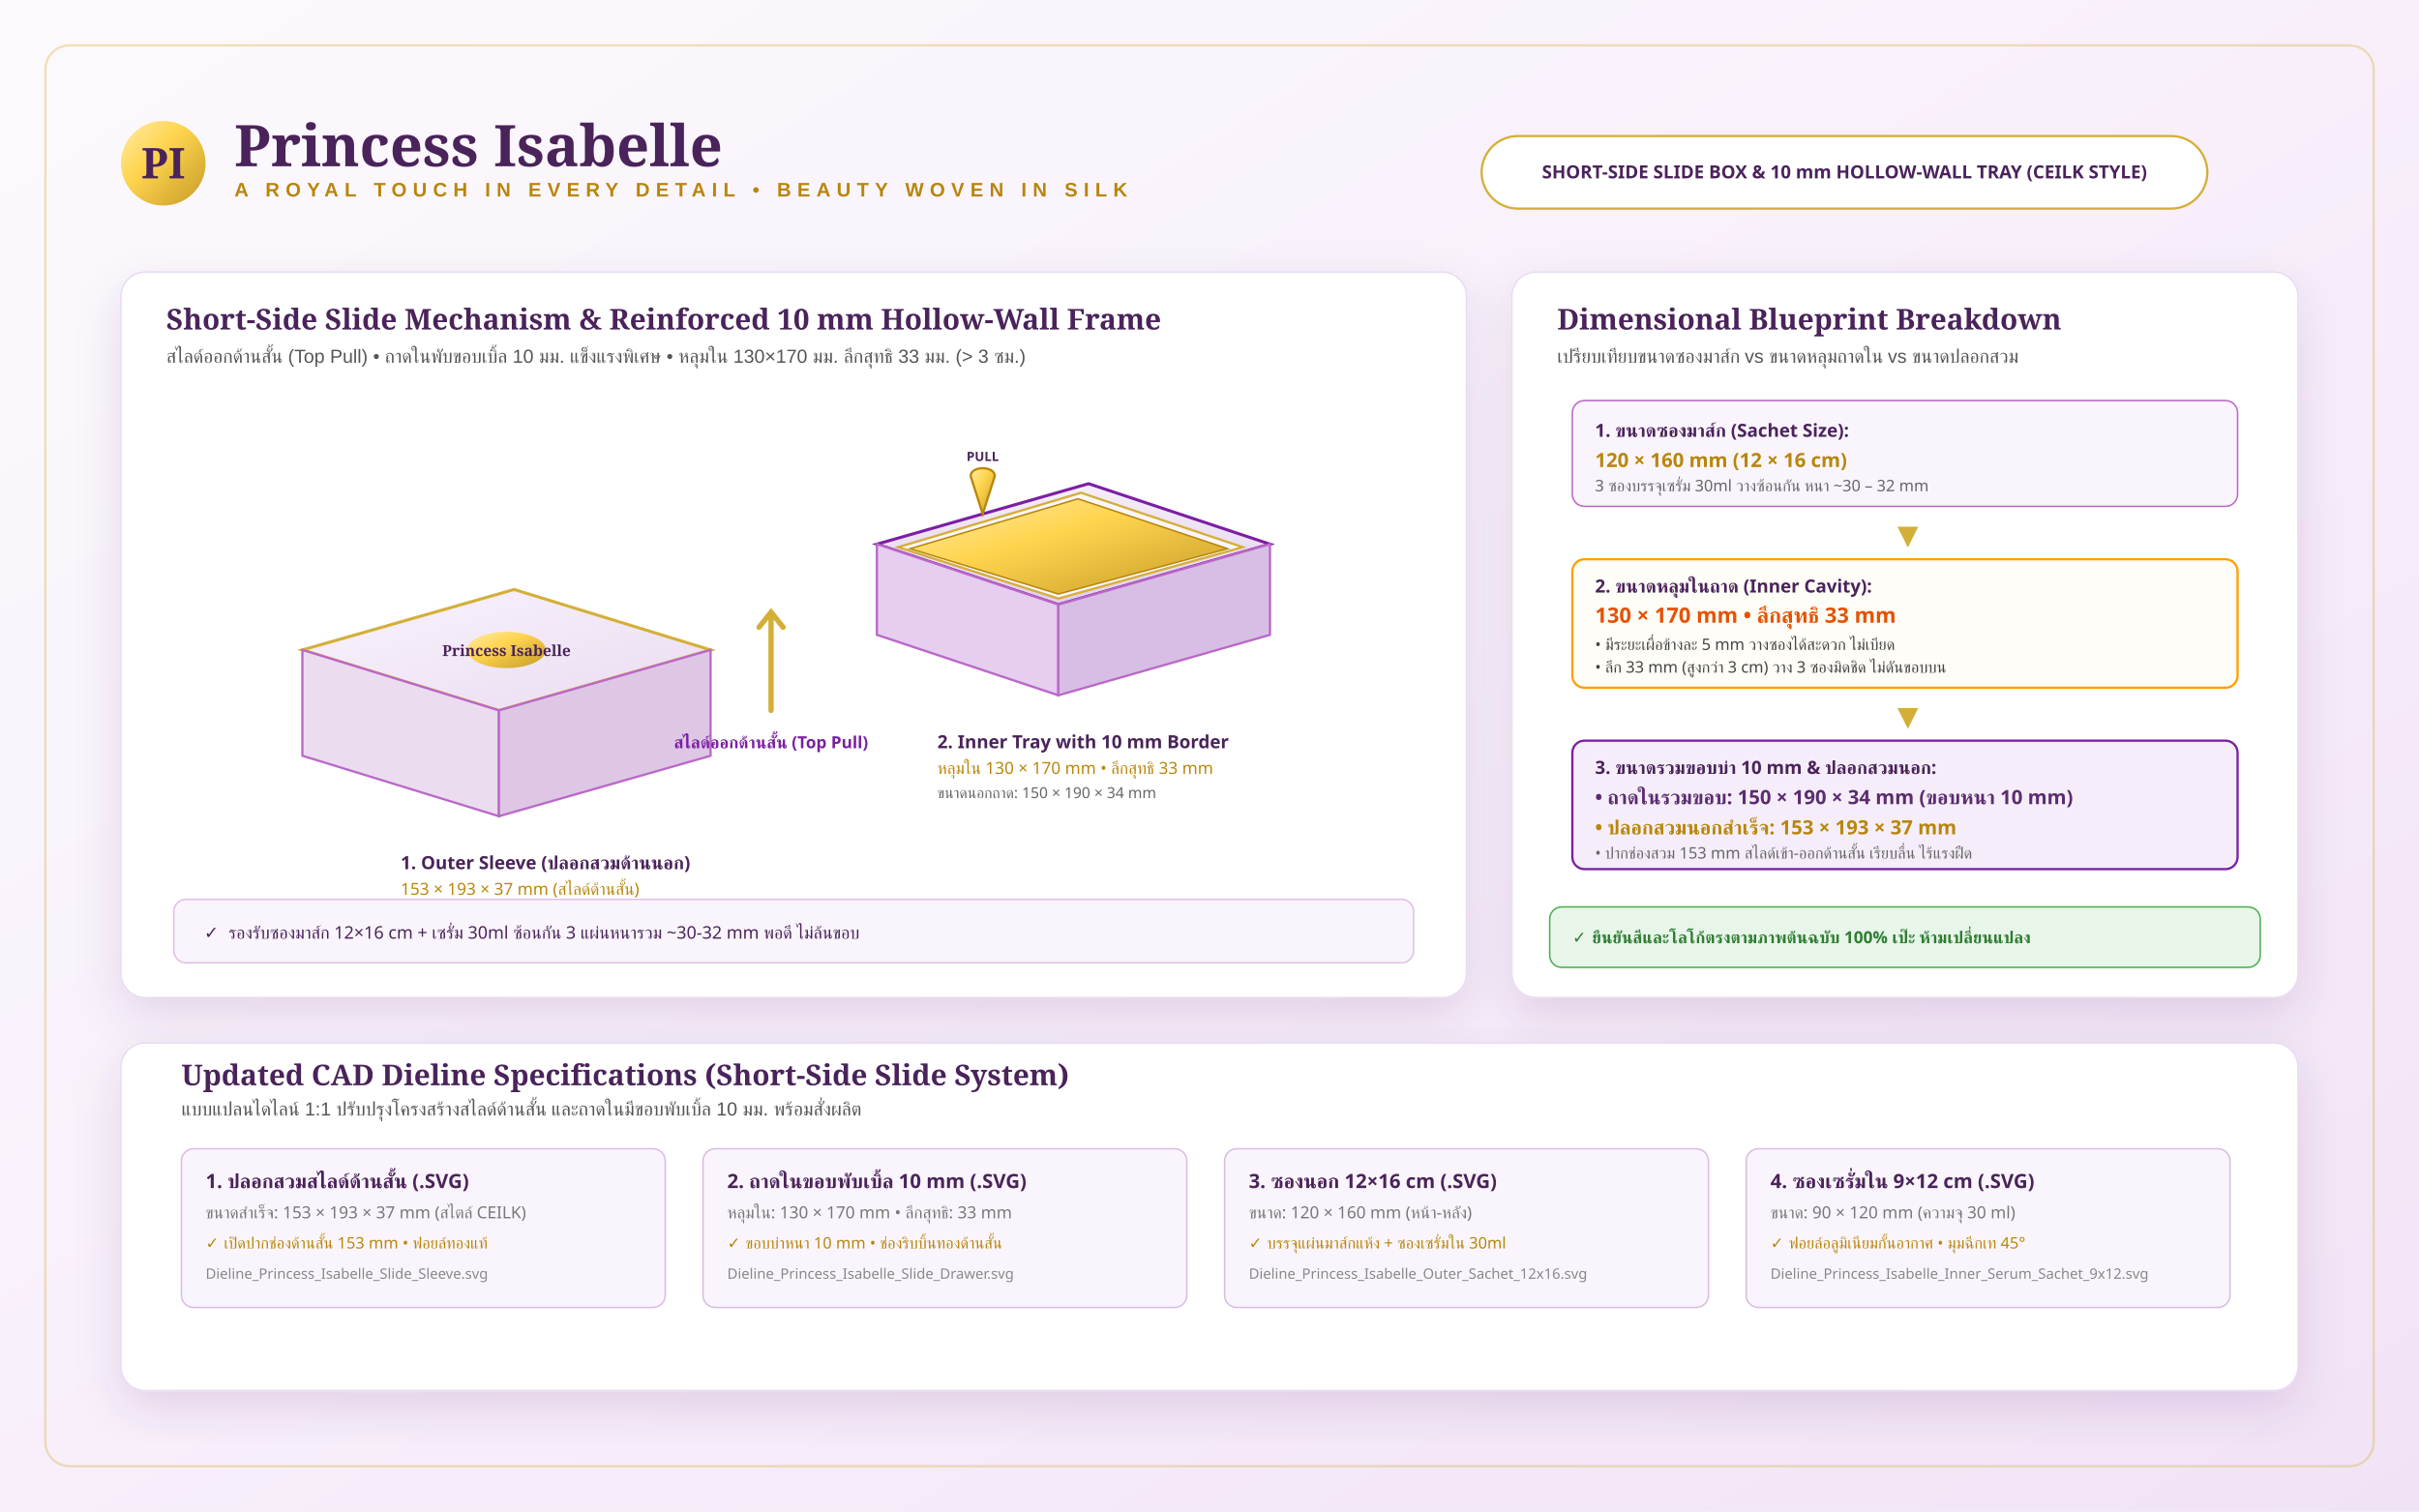
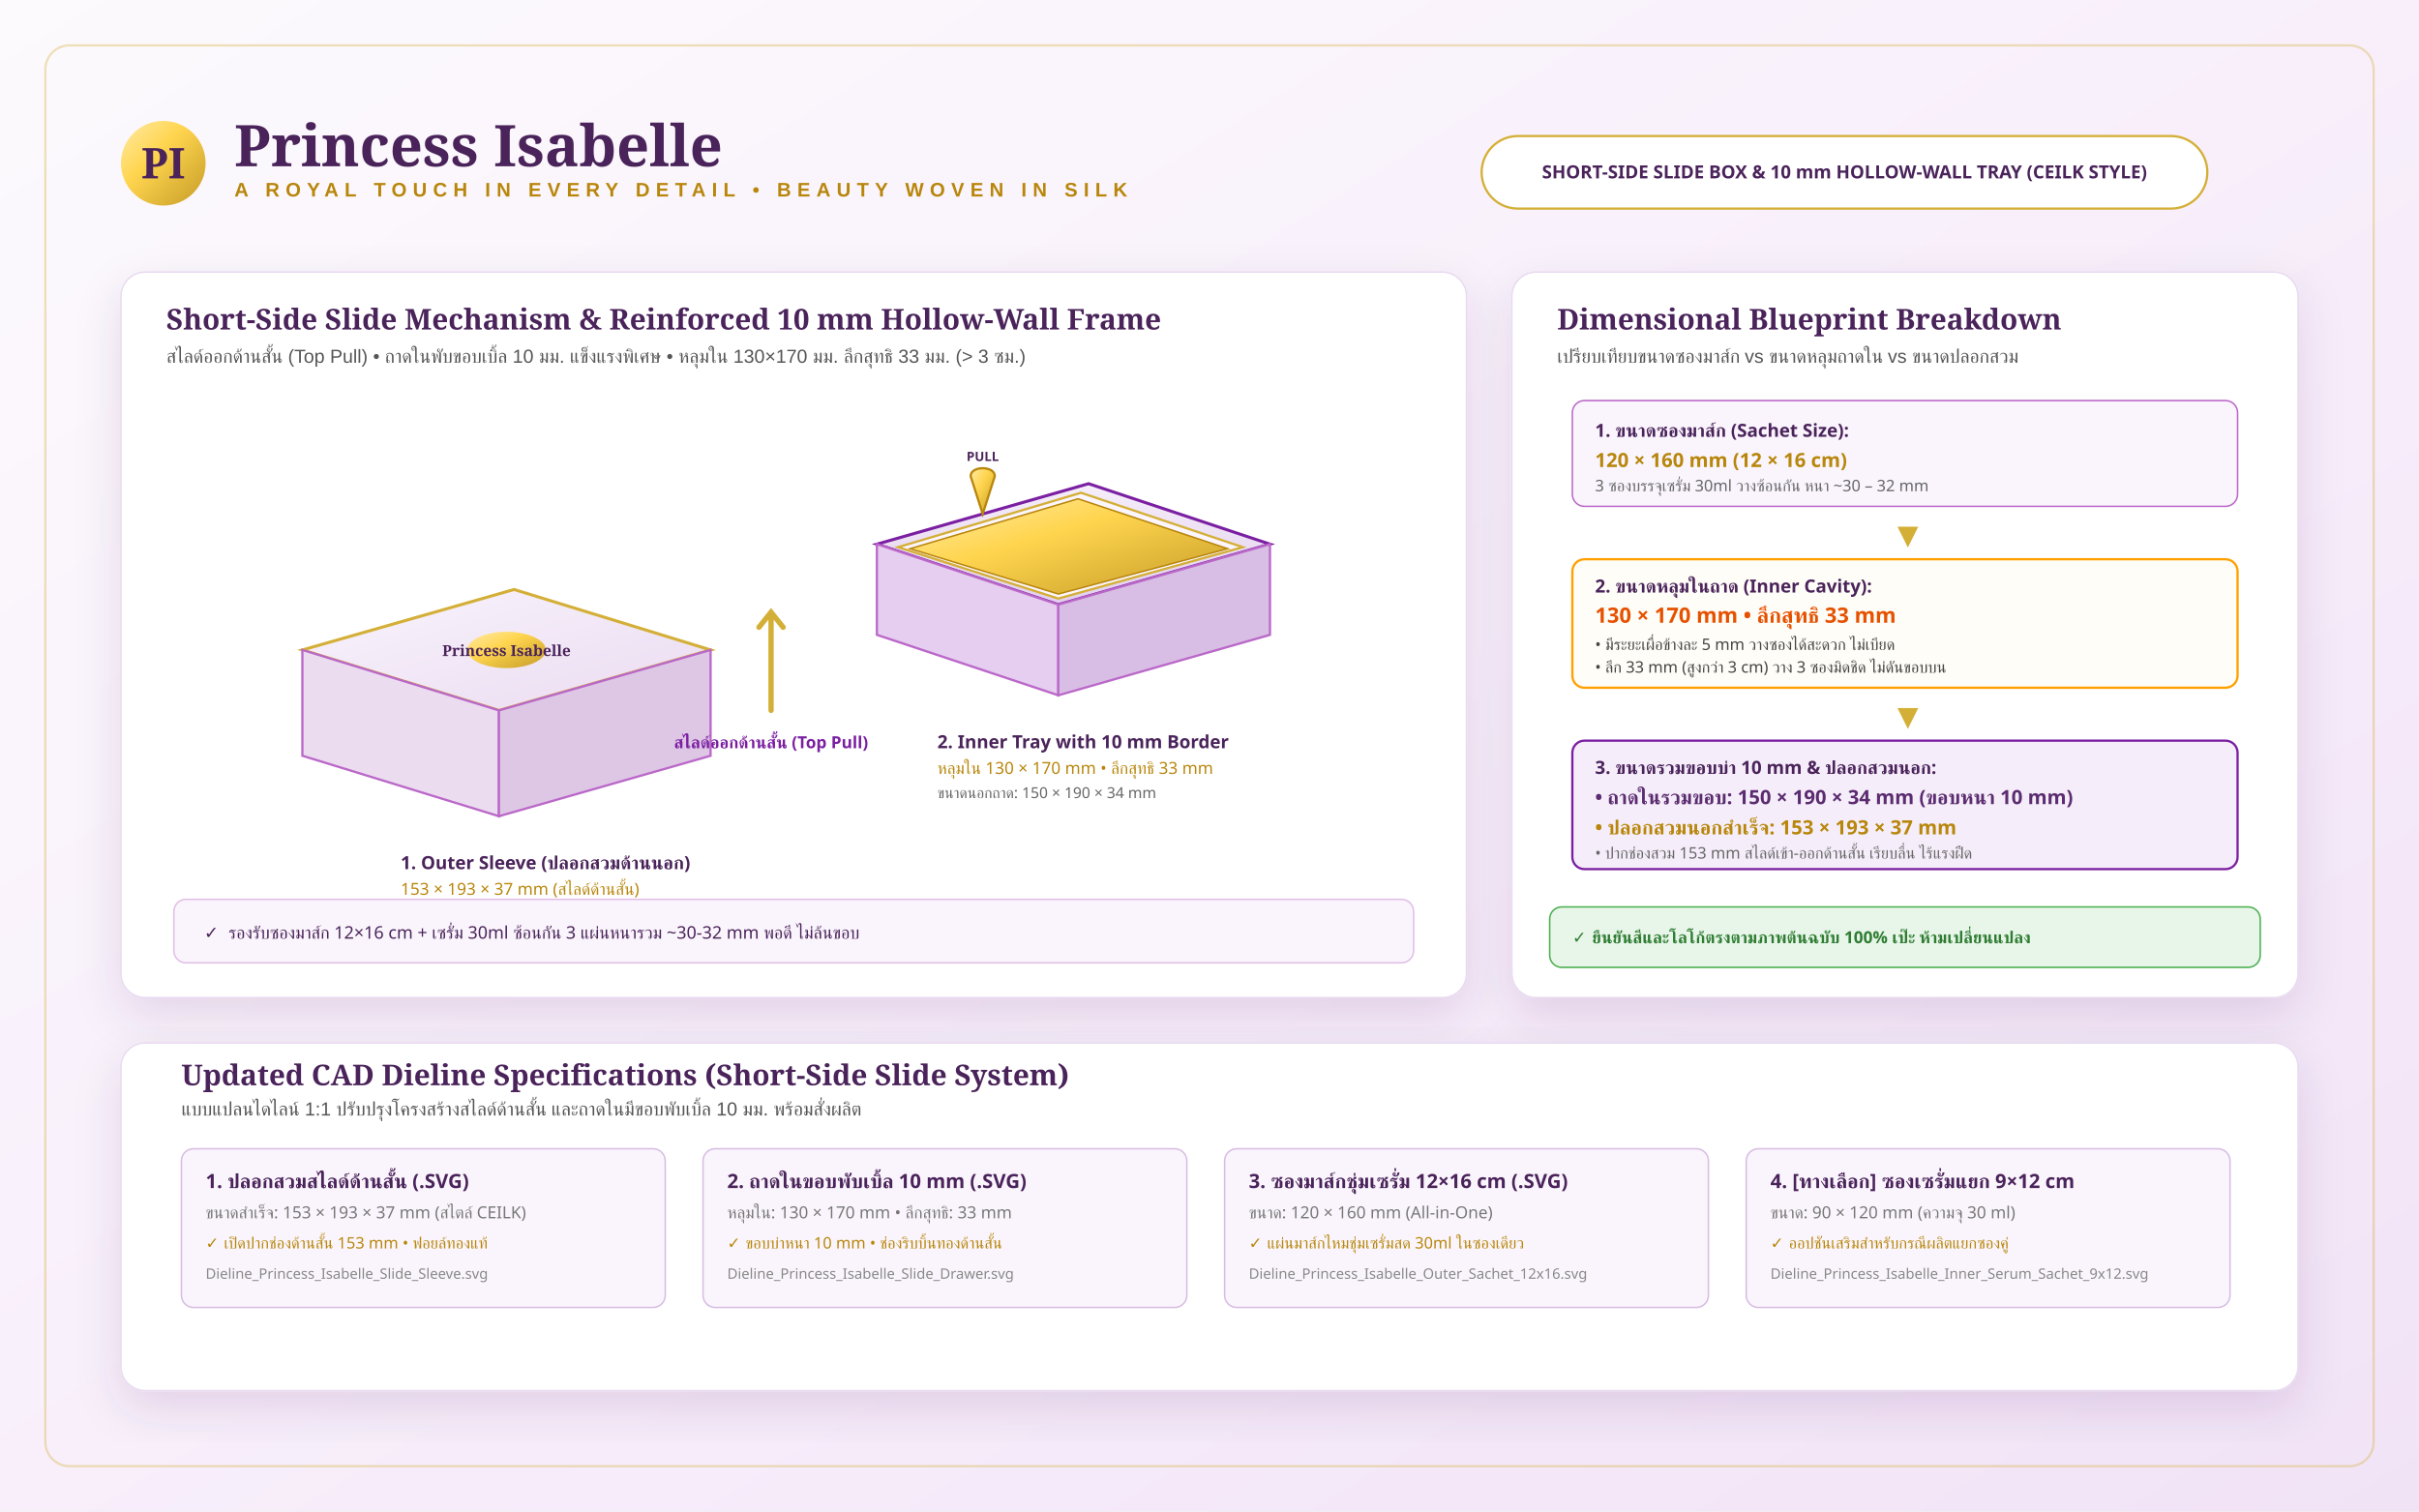
<svg xmlns="http://www.w3.org/2000/svg" viewBox="0 0 1600 1000" width="100%" height="100%">
  <defs>
    <style>
      .bg-grad { fill: url(#boardBg); }
      .brand-title { font-family: 'Playfair Display', Georgia, serif; font-size: 38px; font-weight: bold; fill: #4A235A; }
      .brand-sub { font-family: 'Segoe UI', Arial, sans-serif; font-size: 13px; letter-spacing: 4px; fill: #B8860B; font-weight: bold; }
      .card-title { font-family: 'Playfair Display', Georgia, serif; font-size: 19px; font-weight: bold; fill: #4A235A; }
      .card-desc { font-family: 'Segoe UI', Arial, sans-serif; font-size: 12.5px; fill: #555555; line-height: 1.5; }
      .dim-tag { font-family: 'Segoe UI', Arial, sans-serif; font-size: 11px; font-weight: bold; fill: #B8860B; }
    </style>
    <linearGradient id="boardBg" x1="0%" y1="0%" x2="100%" y2="100%">
      <stop offset="0%" stop-color="#FCFAFD" />
      <stop offset="50%" stop-color="#F8EFFB" />
      <stop offset="100%" stop-color="#F1E3F6" />
    </linearGradient>
    <linearGradient id="goldLuxury" x1="0%" y1="0%" x2="100%" y2="100%">
      <stop offset="0%" stop-color="#FFEAA7" />
      <stop offset="40%" stop-color="#FFD54F" />
      <stop offset="100%" stop-color="#C59B27" />
    </linearGradient>
    <linearGradient id="sleeveGrad" x1="0%" y1="0%" x2="100%" y2="100%">
      <stop offset="0%" stop-color="#FAF4FD" />
      <stop offset="100%" stop-color="#E9DBF0" />
    </linearGradient>
    <linearGradient id="trayGrad" x1="0%" y1="0%" x2="0%" y2="100%">
      <stop offset="0%" stop-color="#F5EEFA" />
      <stop offset="100%" stop-color="#E2CFEC" />
    </linearGradient>
    <filter id="dropShadow" x="-10%" y="-10%" width="125%" height="125%">
      <feDropShadow dx="0" dy="12" stdDeviation="15" flood-color="#4A235A" flood-opacity="0.12" />
    </filter>
  </defs>
  <rect width="100%" height="100%" class="bg-grad" />
  <rect x="30" y="30" width="1540" height="940" rx="16" fill="none" stroke="#D4AF37" stroke-width="1.5" stroke-opacity="0.35" />
  <g transform="translate(80, 80)">
    <circle cx="28" cy="28" r="28" fill="url(#goldLuxury)" />
    <text font-family="'Playfair Display', Georgia, serif" font-size="28px" font-weight="bold" fill="#4A235A" text-anchor="middle" x="28" y="38">PI</text>
    <g transform="translate(75, 10)">
      <text class="brand-title" x="0" y="20">Princess Isabelle</text>
      <text class="brand-sub" x="0" y="40">A ROYAL TOUCH IN EVERY DETAIL • BEAUTY WOVEN IN SILK</text>
    </g>
    <g transform="translate(900, 10)">
      <rect width="480" height="48" rx="24" fill="#FFFFFF" stroke="#D4AF37" stroke-width="1.5" />
      <text font-family="'Segoe UI', sans-serif" font-size="12px" font-weight="bold" fill="#4A235A" text-anchor="middle" x="240" y="28">
        SHORT-SIDE SLIDE BOX &amp; 10 mm HOLLOW-WALL TRAY (CEILK STYLE)
      </text>
    </g>
  </g>
  <g transform="translate(80, 180)">
    <rect width="890" height="480" rx="16" fill="#FFFFFF" filter="url(#dropShadow)" stroke="#E8DAF0" stroke-width="1" />
    <g transform="translate(30, 38)">
      <text class="card-title" x="0" y="0">Short-Side Slide Mechanism &amp; Reinforced 10 mm Hollow-Wall Frame</text>
      <text class="card-desc" x="0" y="22">สไลด์ออกด้านสั้น (Top Pull) • ถาดในพับขอบเบิ้ล 10 มม. แข็งแรงพิเศษ • หลุมใน 130×170 มม. ลึกสุทธิ 33 มม. (&gt; 3 ซม.)</text>
    </g>
    <g transform="translate(80, 100)">
      <g transform="translate(40, 100)">
        <polygon points="0,50 140,10 270,50 130,90" fill="url(#sleeveGrad)" stroke="#D4AF37" stroke-width="2" />
        <polygon points="0,50 130,90 130,160 0,120" fill="#EBDCF0" stroke="#BA68C8" stroke-width="1.5" />
        <polygon points="130,90 270,50 270,120 130,160" fill="#DEC7E5" stroke="#BA68C8" stroke-width="1.5" />
        <ellipse cx="135" cy="50" rx="26" ry="12" fill="url(#goldLuxury)" />
        <text font-family="'Playfair Display', serif" font-size="10px" font-weight="bold" fill="#4A235A" text-anchor="middle" x="135" y="54">Princess Isabelle</text>
        <text font-family="'Segoe UI', sans-serif" font-size="12px" font-weight="bold" fill="#4A235A" x="65" y="195">1. Outer Sleeve (ปลอกสวมด้านนอก)</text>
        <text font-family="'Segoe UI', sans-serif" font-size="11px" fill="#B8860B" x="65" y="212">153 × 193 × 37 mm (สไลด์ด้านสั้น)</text>
        <text font-family="'Segoe UI', sans-serif" font-size="10px" fill="#666" x="65" y="228">ช่องสวม 151×35 มม. สไตล์ CEILK</text>
      </g>
      <g transform="translate(350, 150)">
        <path d="M 0,40 L 0,-25 M -8,-15 L 0,-25 L 8,-15" fill="none" stroke="#D4AF37" stroke-width="3.5" stroke-linecap="round" />
        <text font-family="'Segoe UI', sans-serif" font-size="11px" font-weight="bold" fill="#7B1FA2" text-anchor="middle" x="0" y="65">สไลด์ออกด้านสั้น (Top Pull)</text>
      </g>
      <g transform="translate(420, 30)">
        <polygon points="0,50 140,10 260,50 120,90" fill="url(#trayGrad)" stroke="#7B1FA2" stroke-width="2" />
        <polygon points="0,50 120,90 120,150 0,110" fill="#E6CEF0" stroke="#BA68C8" stroke-width="1.5" />
        <polygon points="120,90 260,50 260,110 120,150" fill="#D8BEE4" stroke="#BA68C8" stroke-width="1.5" />
        <polygon points="14,52 135,16 242,52 120,86" fill="#FBF5FD" stroke="#D4AF37" stroke-width="1.5" />
        <polygon points="22,53 133,20 232,53 120,83" fill="url(#goldLuxury)" stroke="#B8860B" stroke-width="1" />
        <g transform="translate(70, 30)">
          <path d="M 0,0 L -8,-25 C -8,-32 8,-32 8,-25 L 0,0 Z" fill="url(#goldLuxury)" stroke="#B8860B" stroke-width="1.5" />
          <text font-family="'Segoe UI', sans-serif" font-size="8.5px" font-weight="bold" fill="#4A235A" text-anchor="middle" x="0" y="-35">PULL</text>
        </g>
        <text font-family="'Segoe UI', sans-serif" font-size="12px" font-weight="bold" fill="#4A235A" x="40" y="185">2. Inner Tray with 10 mm Border</text>
        <text font-family="'Segoe UI', sans-serif" font-size="11px" fill="#B8860B" x="40" y="202">หลุมใน 130 × 170 mm • ลึกสุทธิ 33 mm</text>
        <text font-family="'Segoe UI', sans-serif" font-size="10px" fill="#666" x="40" y="218">ขนาดนอกถาด: 150 × 190 × 34 mm</text>
      </g>
    </g>
    <g transform="translate(35, 415)">
      <rect width="820" height="42" rx="8" fill="#FAF5FC" stroke="#E1BEE7" stroke-width="1" />
      <text font-family="'Segoe UI', sans-serif" font-size="11.5px" fill="#4A235A" x="20" y="26">
        ✓ <strong>ความลึกสุทธิ 33 mm (สูงกว่า 3 cm):</strong> รองรับซองมาส์ก 12×16 cm + เซรั่ม 30ml ซ้อนกัน 3 แผ่นหนารวม ~30-32 mm พอดี ไม่ล้นขอบ
      </text>
    </g>
  </g>
  <g transform="translate(1000, 180)">
    <rect width="520" height="480" rx="16" fill="#FFFFFF" filter="url(#dropShadow)" stroke="#E8DAF0" stroke-width="1" />
    <g transform="translate(30, 38)">
      <text class="card-title" x="0" y="0">Dimensional Blueprint Breakdown</text>
      <text class="card-desc" x="0" y="22">เปรียบเทียบขนาดซองมาส์ก vs ขนาดหลุมถาดใน vs ขนาดปลอกสวม</text>
    </g>
    <g transform="translate(40, 85)">
      <g transform="translate(0, 0)">
        <rect width="440" height="70" rx="8" fill="#FAF5FD" stroke="#BA68C8" stroke-width="1" />
        <text font-family="'Segoe UI', sans-serif" font-size="12px" font-weight="bold" fill="#4A235A" x="15" y="24">1. ขนาดซองมาส์ก (Sachet Size):</text>
        <text font-family="'Segoe UI', sans-serif" font-size="13px" font-weight="bold" fill="#B8860B" x="15" y="44">120 × 160 mm (12 × 16 cm)</text>
        <text font-family="'Segoe UI', sans-serif" font-size="10.5px" fill="#666" x="15" y="60">3 ซองบรรจุเซรั่ม 30ml วางซ้อนกัน หนา ~30 – 32 mm</text>
      </g>
      <text font-family="'Segoe UI', sans-serif" font-size="18px" font-weight="bold" fill="#D4AF37" x="215" y="95">▼</text>
      <g transform="translate(0, 105)">
        <rect width="440" height="85" rx="8" fill="#FFFDF7" stroke="#FFA000" stroke-width="1.5" />
        <text font-family="'Segoe UI', sans-serif" font-size="12px" font-weight="bold" fill="#4A235A" x="15" y="22">2. ขนาดหลุมในถาด (Inner Cavity):</text>
        <text font-family="'Segoe UI', sans-serif" font-size="14px" font-weight="bold" fill="#E65100" x="15" y="42">130 × 170 mm • ลึกสุทธิ 33 mm</text>
        <text font-family="'Segoe UI', sans-serif" font-size="10.5px" fill="#444" x="15" y="60">• มีระยะเผื่อข้างละ 5 mm วางซองได้สะดวก ไม่เบียด</text>
        <text font-family="'Segoe UI', sans-serif" font-size="10.5px" fill="#444" x="15" y="75">• ลึก 33 mm (สูงกว่า 3 cm) วาง 3 ซองมิดชิด ไม่ดันขอบบน</text>
      </g>
      <text font-family="'Segoe UI', sans-serif" font-size="18px" font-weight="bold" fill="#D4AF37" x="215" y="215">▼</text>
      <g transform="translate(0, 225)">
        <rect width="440" height="85" rx="8" fill="#F5EEFA" stroke="#7B1FA2" stroke-width="1.5" />
        <text font-family="'Segoe UI', sans-serif" font-size="12px" font-weight="bold" fill="#4A235A" x="15" y="22">3. ขนาดรวมขอบบ่า 10 mm &amp; ปลอกสวมนอก:</text>
        <text font-family="'Segoe UI', sans-serif" font-size="13px" font-weight="bold" fill="#5B2C6F" x="15" y="42">• ถาดในรวมขอบ: 150 × 190 × 34 mm (ขอบหนา 10 mm)</text>
        <text font-family="'Segoe UI', sans-serif" font-size="13px" font-weight="bold" fill="#B8860B" x="15" y="62">• ปลอกสวมนอกสำเร็จ: 153 × 193 × 37 mm</text>
        <text font-family="'Segoe UI', sans-serif" font-size="10.5px" fill="#666" x="15" y="78">• ปากช่องสวม 153 mm สไลด์เข้า-ออกด้านสั้น เรียบลื่น ไร้แรงฝืด</text>
      </g>
    </g>
    <g transform="translate(25, 420)">
      <rect width="470" height="40" rx="8" fill="#E8F5E9" stroke="#4CAF50" stroke-width="1" />
      <text font-family="'Segoe UI', sans-serif" font-size="11px" font-weight="bold" fill="#2E7D32" x="15" y="24">
        ✓ ยืนยันสีและโลโก้ตรงตามภาพต้นฉบับ 100% เป๊ะ ห้ามเปลี่ยนแปลง
      </text>
    </g>
  </g>
  <g transform="translate(80, 690)">
    <rect width="1440" height="230" rx="16" fill="#FFFFFF" filter="url(#dropShadow)" stroke="#E8DAF0" stroke-width="1" />
    <g transform="translate(40, 28)">
      <text class="card-title" x="0" y="0">Updated CAD Dieline Specifications (Short-Side Slide System)</text>
      <text class="card-desc" x="0" y="20">แบบแปลนไดไลน์ 1:1 ปรับปรุงโครงสร้างสไลด์ด้านสั้น และถาดในมีขอบพับเบิ้ล 10 มม. พร้อมสั่งผลิต</text>
    </g>
    <g transform="translate(40, 70)">
      <g transform="translate(0, 0)">
        <rect width="320" height="105" rx="8" fill="#FAF5FC" stroke="#D7BDE2" stroke-width="1" />
        <text font-family="'Segoe UI', sans-serif" font-size="13px" font-weight="bold" fill="#4A235A" x="16" y="26">1. ปลอกสวมสไลด์ด้านสั้น (.SVG)</text>
        <text font-family="'Segoe UI', sans-serif" font-size="11px" fill="#777" x="16" y="46">ขนาดสำเร็จ: 153 × 193 × 37 mm (สไตล์ CEILK)</text>
        <text font-family="'Segoe UI', sans-serif" font-size="10.5px" fill="#B8860B" x="16" y="66">✓ เปิดปากช่องด้านสั้น 153 mm • ฟอยล์ทองแท้</text>
        <text font-family="'Segoe UI', sans-serif" font-size="9.5px" fill="#888" x="16" y="86">Dieline_Princess_Isabelle_Slide_Sleeve.svg</text>
      </g>
      <g transform="translate(345, 0)">
        <rect width="320" height="105" rx="8" fill="#FAF5FC" stroke="#D7BDE2" stroke-width="1" />
        <text font-family="'Segoe UI', sans-serif" font-size="13px" font-weight="bold" fill="#4A235A" x="16" y="26">2. ถาดในขอบพับเบิ้ล 10 mm (.SVG)</text>
        <text font-family="'Segoe UI', sans-serif" font-size="11px" fill="#777" x="16" y="46">หลุมใน: 130 × 170 mm • ลึกสุทธิ: 33 mm</text>
        <text font-family="'Segoe UI', sans-serif" font-size="10.5px" fill="#B8860B" x="16" y="66">✓ ขอบบ่าหนา 10 mm • ช่องริบบิ้นทองด้านสั้น</text>
        <text font-family="'Segoe UI', sans-serif" font-size="9.5px" fill="#888" x="16" y="86">Dieline_Princess_Isabelle_Slide_Drawer.svg</text>
      </g>
      <g transform="translate(690, 0)">
        <rect width="320" height="105" rx="8" fill="#FAF5FC" stroke="#D7BDE2" stroke-width="1" />
-         <text font-family="'Segoe UI', sans-serif" font-size="13px" font-weight="bold" fill="#4A235A" x="16" y="26">3. ซองนอก 12×16 cm (.SVG)</text>
-         <text font-family="'Segoe UI', sans-serif" font-size="11px" fill="#777" x="16" y="46">ขนาด: 120 × 160 mm (หน้า-หลัง)</text>
-         <text font-family="'Segoe UI', sans-serif" font-size="10.5px" fill="#B8860B" x="16" y="66">✓ บรรจุแผ่นมาส์กแห้ง + ซองเซรั่มใน 30ml</text>
+         <text font-family="'Segoe UI', sans-serif" font-size="13px" font-weight="bold" fill="#4A235A" x="16" y="26">3. ซองมาส์กชุ่มเซรั่ม 12×16 cm (.SVG)</text>
+         <text font-family="'Segoe UI', sans-serif" font-size="11px" fill="#777" x="16" y="46">ขนาด: 120 × 160 mm (All-in-One)</text>
+         <text font-family="'Segoe UI', sans-serif" font-size="10.5px" fill="#B8860B" x="16" y="66">✓ แผ่นมาส์กไหมชุ่มเซรั่มสด 30ml ในซองเดียว</text>
        <text font-family="'Segoe UI', sans-serif" font-size="9.5px" fill="#888" x="16" y="86">Dieline_Princess_Isabelle_Outer_Sachet_12x16.svg</text>
      </g>
      <g transform="translate(1035, 0)">
        <rect width="320" height="105" rx="8" fill="#FAF5FC" stroke="#D7BDE2" stroke-width="1" />
-         <text font-family="'Segoe UI', sans-serif" font-size="13px" font-weight="bold" fill="#4A235A" x="16" y="26">4. ซองเซรั่มใน 9×12 cm (.SVG)</text>
+         <text font-family="'Segoe UI', sans-serif" font-size="13px" font-weight="bold" fill="#4A235A" x="16" y="26">4. [ทางเลือก] ซองเซรั่มแยก 9×12 cm</text>
        <text font-family="'Segoe UI', sans-serif" font-size="11px" fill="#777" x="16" y="46">ขนาด: 90 × 120 mm (ความจุ 30 ml)</text>
-         <text font-family="'Segoe UI', sans-serif" font-size="10.5px" fill="#B8860B" x="16" y="66">✓ ฟอยล์อลูมิเนียมกั้นอากาศ • มุมฉีกเท 45°</text>
+         <text font-family="'Segoe UI', sans-serif" font-size="10.5px" fill="#B8860B" x="16" y="66">✓ ออปชันเสริมสำหรับกรณีผลิตแยกซองคู่</text>
        <text font-family="'Segoe UI', sans-serif" font-size="9.5px" fill="#888" x="16" y="86">Dieline_Princess_Isabelle_Inner_Serum_Sachet_9x12.svg</text>
      </g>
    </g>
  </g>
</svg>
